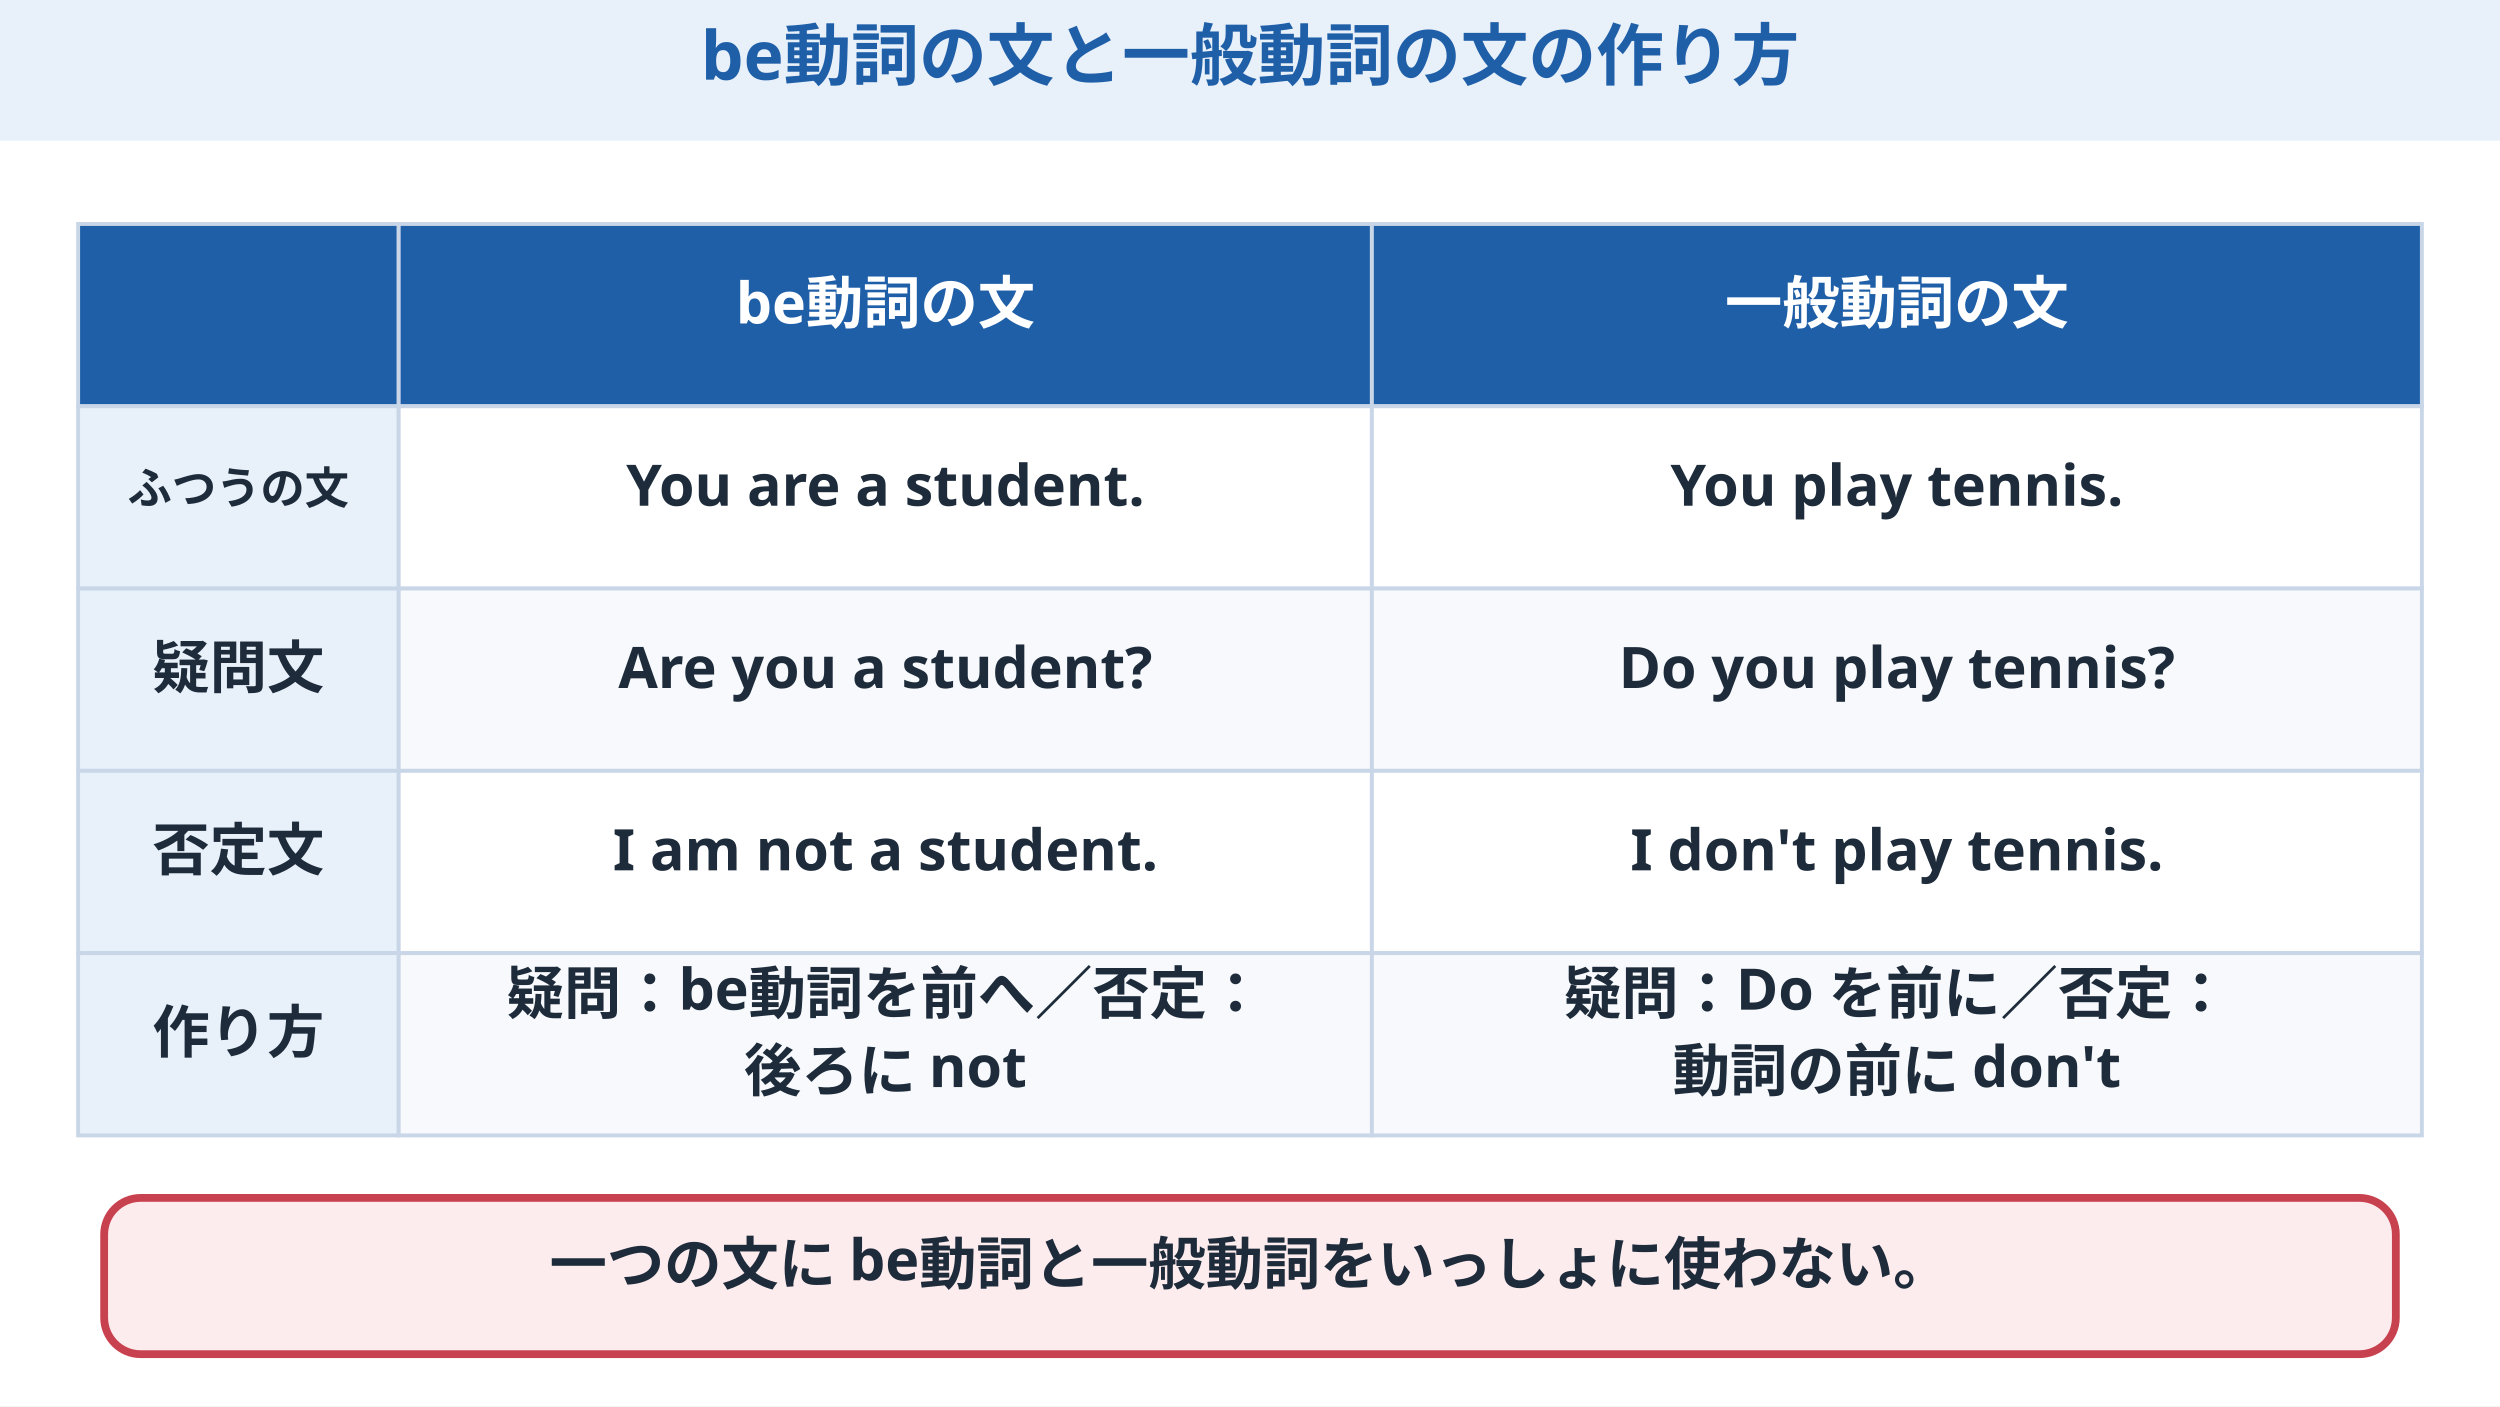
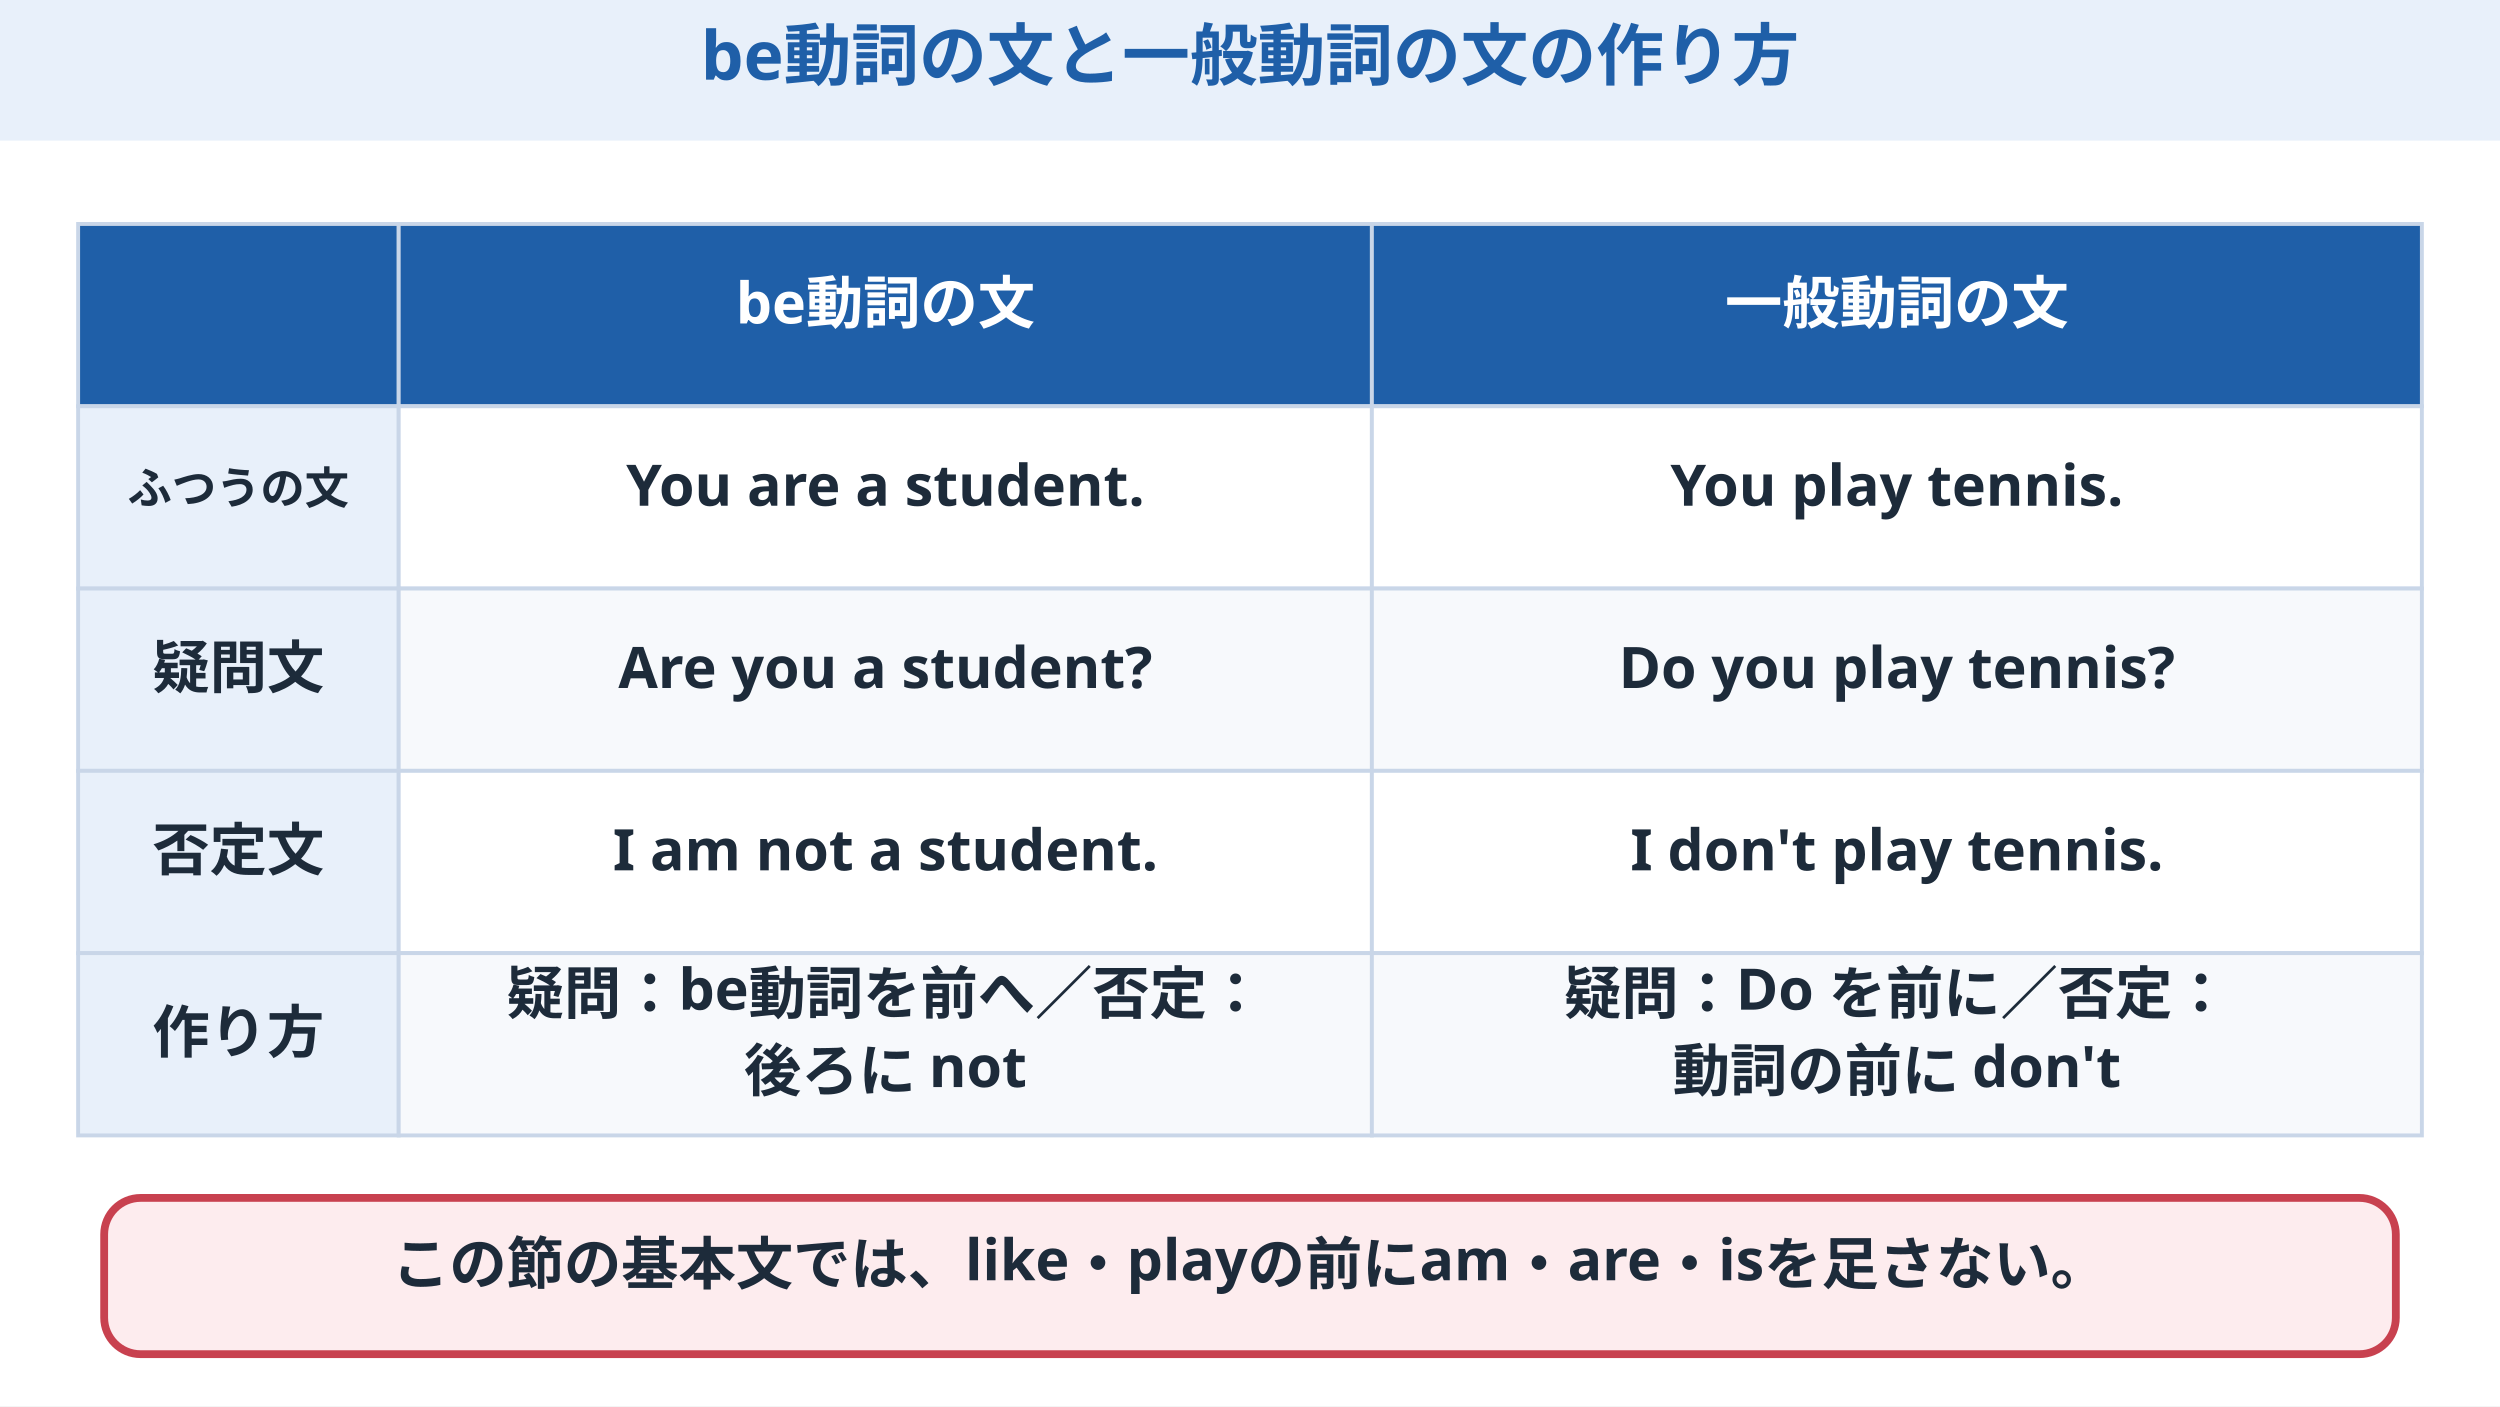
<svg xmlns="http://www.w3.org/2000/svg" viewBox="0 0 960 540" width="960" height="540" font-family="&quot;Hiragino Sans&quot;,&quot;Hiragino Kaku Gothic ProN&quot;,&quot;Noto Sans JP&quot;,&quot;Yu Gothic&quot;,sans-serif" role="img" aria-label="be動詞と一般動詞の比べ表">
  <rect width="960" height="540" fill="#ffffff" />
  <rect x="0.0" y="0.0" width="960.0" height="54.0" rx="0" fill="#e8f0fa" />
  <text x="480.0" y="30.6" font-size="26" font-weight="800" fill="#1f5fa8" text-anchor="middle" data-box="title">be動詞の文と一般動詞の文の作り方</text>
  <rect x="30.0" y="86.0" width="123.1" height="70.0" rx="0" fill="#1f5fa8" stroke="#c9d6e8" stroke-width="1.5" />
  <rect x="153.1" y="86.0" width="373.7" height="70.0" rx="0" fill="#1f5fa8" stroke="#c9d6e8" stroke-width="1.5" />
  <text x="340.0" y="124.2" font-size="22" font-weight="700" fill="#fff" text-anchor="middle" data-box="t01">be動詞の文</text>
  <rect x="526.8" y="86.0" width="403.2" height="70.0" rx="0" fill="#1f5fa8" stroke="#c9d6e8" stroke-width="1.5" />
  <text x="728.4" y="124.2" font-size="22" font-weight="700" fill="#fff" text-anchor="middle" data-box="t02">一般動詞の文</text>
  <rect x="30.0" y="156.0" width="123.1" height="70.0" rx="0" fill="#e8f0fa" stroke="#c9d6e8" stroke-width="1.5" />
  <text x="91.5" y="193.5" font-size="17" font-weight="700" fill="#1d2b3a" text-anchor="middle" data-box="t10">ふつうの文</text>
  <rect x="153.1" y="156.0" width="373.7" height="70.0" rx="0" fill="#fff" stroke="#c9d6e8" stroke-width="1.5" />
  <text x="340.0" y="194.2" font-size="22" font-weight="700" fill="#1d2b3a" text-anchor="middle" data-box="t11">You are a student.</text>
  <rect x="526.8" y="156.0" width="403.2" height="70.0" rx="0" fill="#fff" stroke="#c9d6e8" stroke-width="1.5" />
  <text x="728.4" y="194.2" font-size="22" font-weight="700" fill="#1d2b3a" text-anchor="middle" data-box="t12">You play tennis.</text>
  <rect x="30.0" y="226.0" width="123.1" height="70.0" rx="0" fill="#e8f0fa" stroke="#c9d6e8" stroke-width="1.5" />
  <text x="91.5" y="264.2" font-size="22" font-weight="700" fill="#1d2b3a" text-anchor="middle" data-box="t20">疑問文</text>
  <rect x="153.1" y="226.0" width="373.7" height="70.0" rx="0" fill="#f7f9fc" stroke="#c9d6e8" stroke-width="1.5" />
  <text x="340.0" y="264.2" font-size="22" font-weight="700" fill="#1d2b3a" text-anchor="middle" data-box="t21">Are you a student?</text>
  <rect x="526.8" y="226.0" width="403.2" height="70.0" rx="0" fill="#f7f9fc" stroke="#c9d6e8" stroke-width="1.5" />
  <text x="728.4" y="264.2" font-size="22" font-weight="700" fill="#1d2b3a" text-anchor="middle" data-box="t22">Do you play tennis?</text>
  <rect x="30.0" y="296.0" width="123.1" height="70.0" rx="0" fill="#e8f0fa" stroke="#c9d6e8" stroke-width="1.5" />
  <text x="91.5" y="334.2" font-size="22" font-weight="700" fill="#1d2b3a" text-anchor="middle" data-box="t30">否定文</text>
  <rect x="153.1" y="296.0" width="373.7" height="70.0" rx="0" fill="#fff" stroke="#c9d6e8" stroke-width="1.5" />
  <text x="340.0" y="334.2" font-size="22" font-weight="700" fill="#1d2b3a" text-anchor="middle" data-box="t31">I am not a student.</text>
  <rect x="526.8" y="296.0" width="403.2" height="70.0" rx="0" fill="#fff" stroke="#c9d6e8" stroke-width="1.5" />
  <text x="728.4" y="334.2" font-size="22" font-weight="700" fill="#1d2b3a" text-anchor="middle" data-box="t32">I don't play tennis.</text>
  <rect x="30.0" y="366.0" width="123.1" height="70.0" rx="0" fill="#e8f0fa" stroke="#c9d6e8" stroke-width="1.5" />
  <text x="91.5" y="404.2" font-size="22" font-weight="700" fill="#1d2b3a" text-anchor="middle" data-box="t40">作り方</text>
  <rect x="153.1" y="366.0" width="373.7" height="70.0" rx="0" fill="#f7f9fc" stroke="#c9d6e8" stroke-width="1.5" />
  <text x="340.0" y="389.3" font-size="22" font-weight="700" fill="#1d2b3a" text-anchor="middle" data-box="t41">疑問：be動詞を前へ／否定：</text>
  <text x="340.0" y="419.0" font-size="22" font-weight="700" fill="#1d2b3a" text-anchor="middle" data-box="t41">後ろに not</text>
  <rect x="526.8" y="366.0" width="403.2" height="70.0" rx="0" fill="#f7f9fc" stroke="#c9d6e8" stroke-width="1.5" />
  <text x="728.4" y="389.3" font-size="22" font-weight="700" fill="#1d2b3a" text-anchor="middle" data-box="t42">疑問：Do を前に／否定：</text>
  <text x="728.4" y="419.0" font-size="22" font-weight="700" fill="#1d2b3a" text-anchor="middle" data-box="t42">動詞の前に don't</text>
  <g data-id="b33">
    <rect x="40.0" y="460.0" width="880.0" height="60.0" rx="14" fill="#fdecee" stroke="#c8414f" stroke-width="3" />
-     <text x="480.0" y="493.2" font-size="22" font-weight="700" fill="#1d2b3a" text-anchor="middle" data-box="b33">一つの文に be動詞と一般動詞をいっしょに使わない。</text>
+     <text x="480.0" y="493.2" font-size="22" font-weight="700" fill="#1d2b3a" text-anchor="middle" data-box="b33">この節の基本文では、like・playの前にam・are・isを足さない。</text>
  </g>
</svg>
